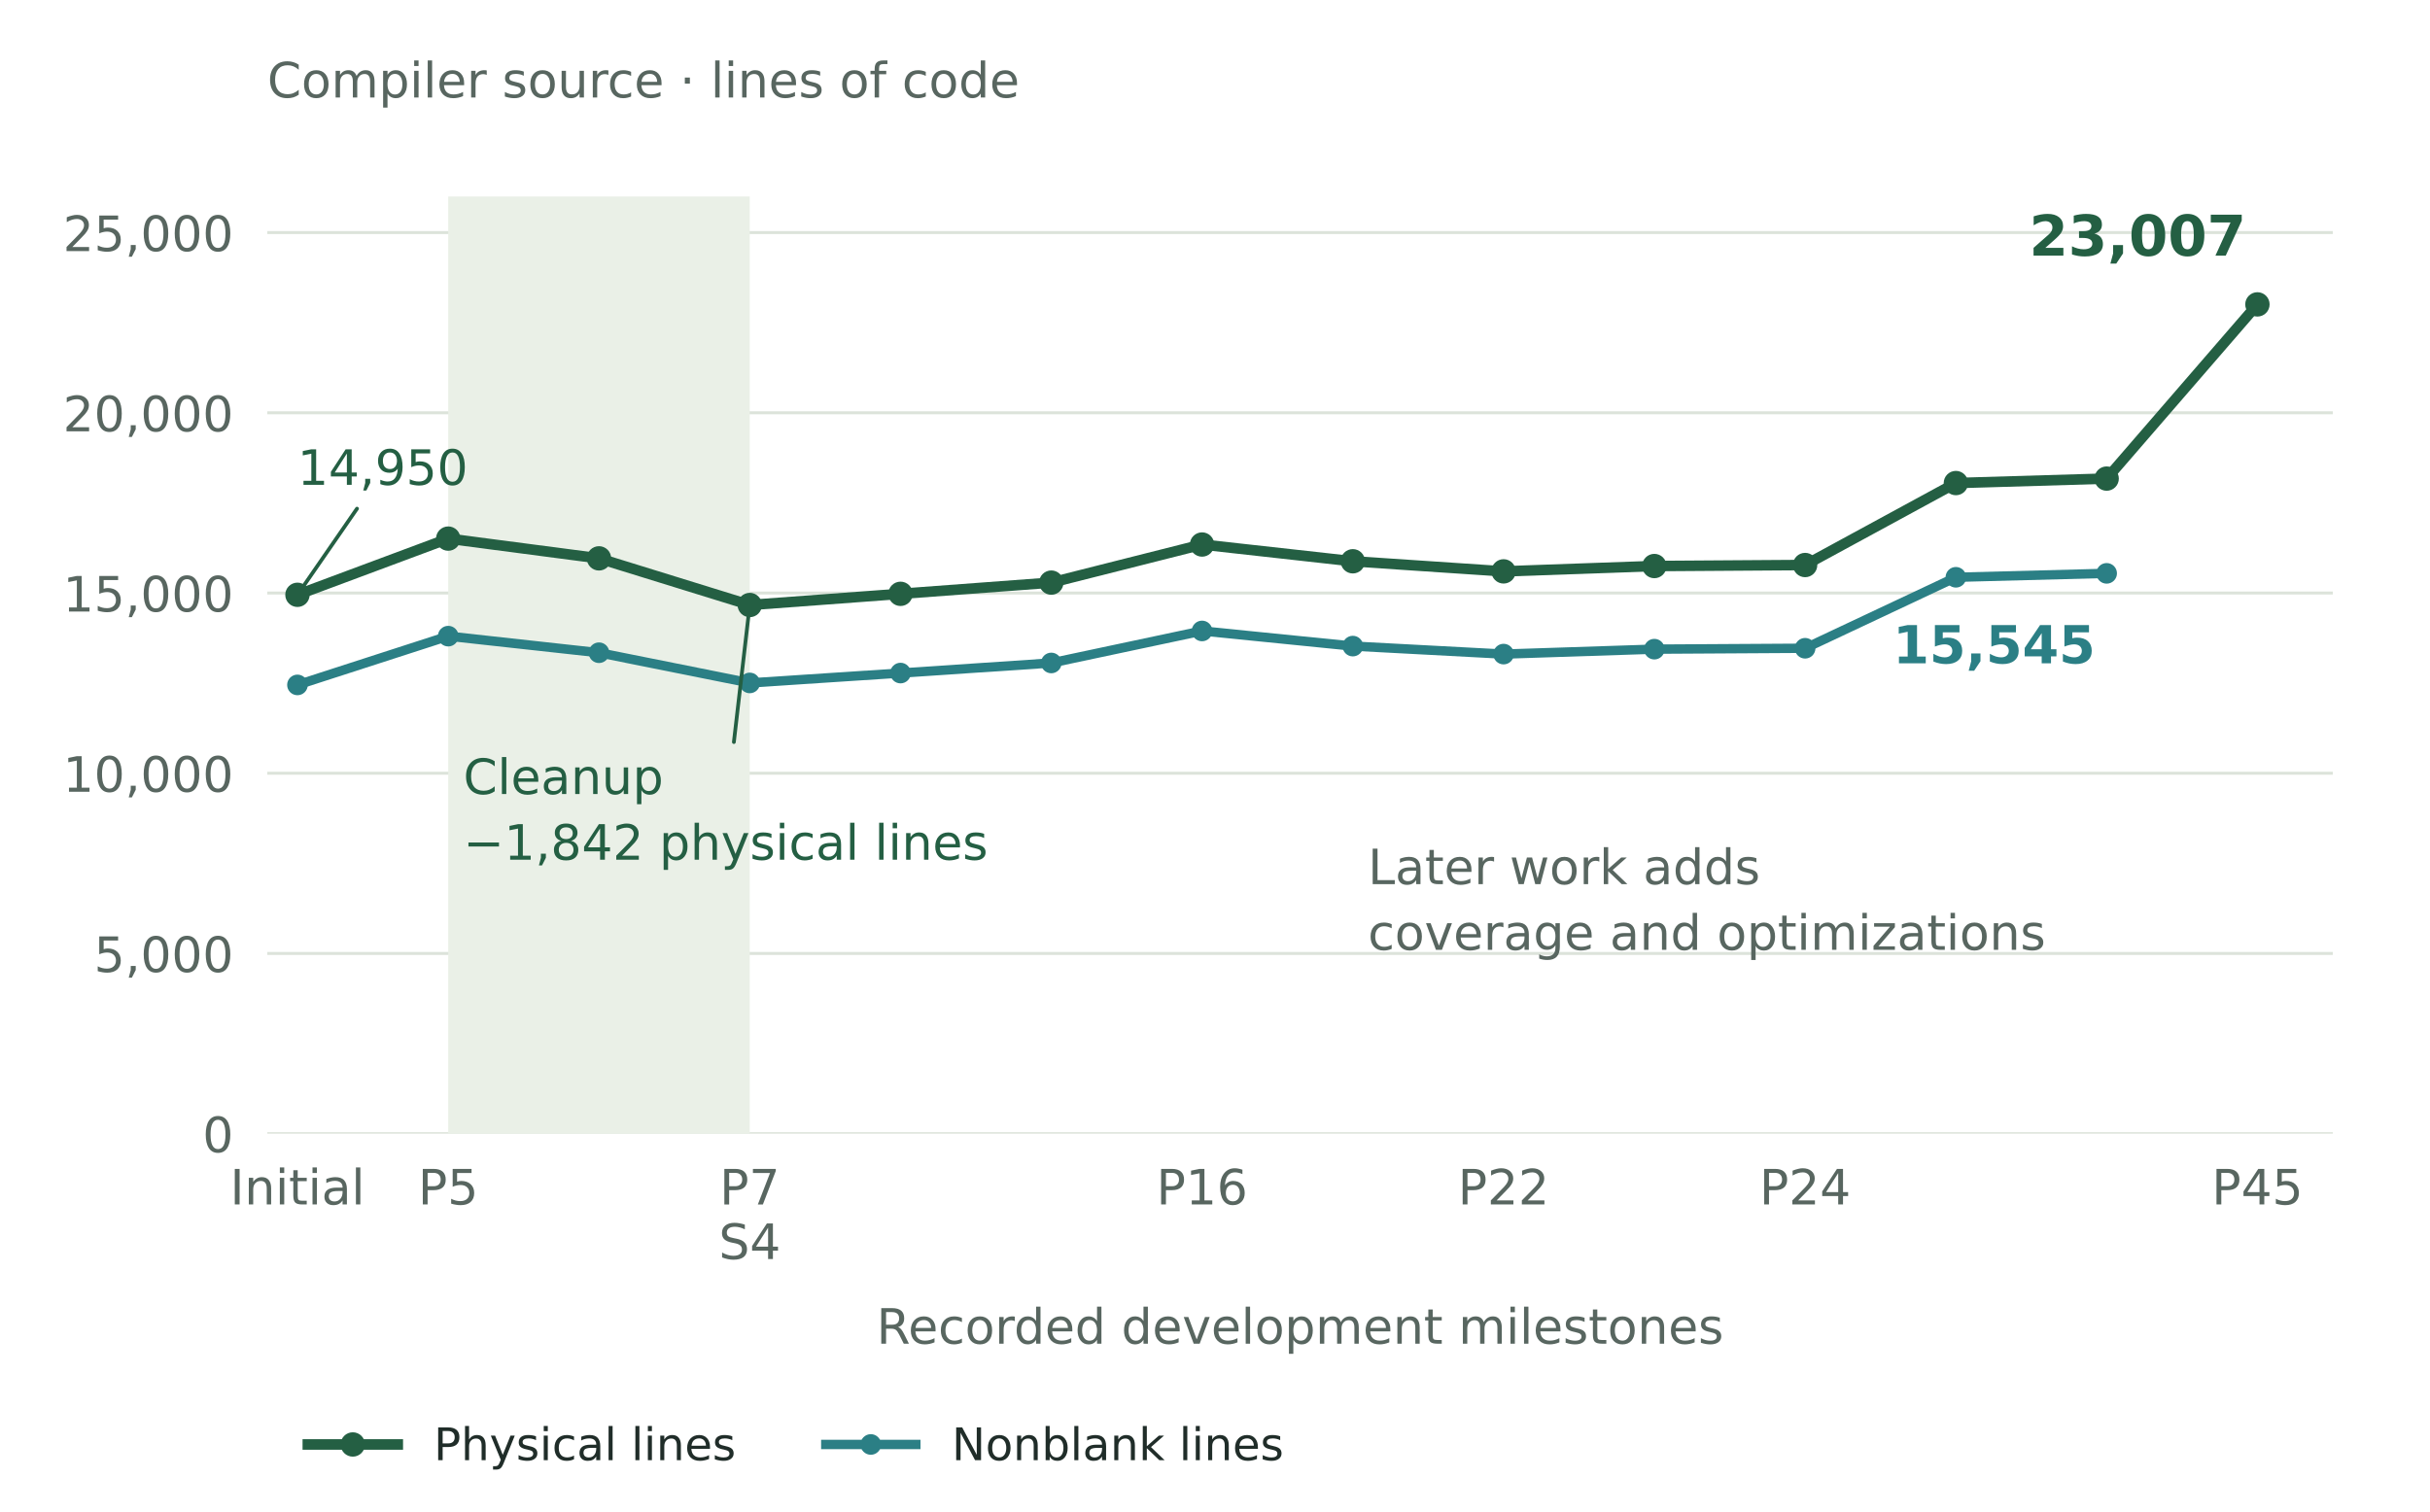
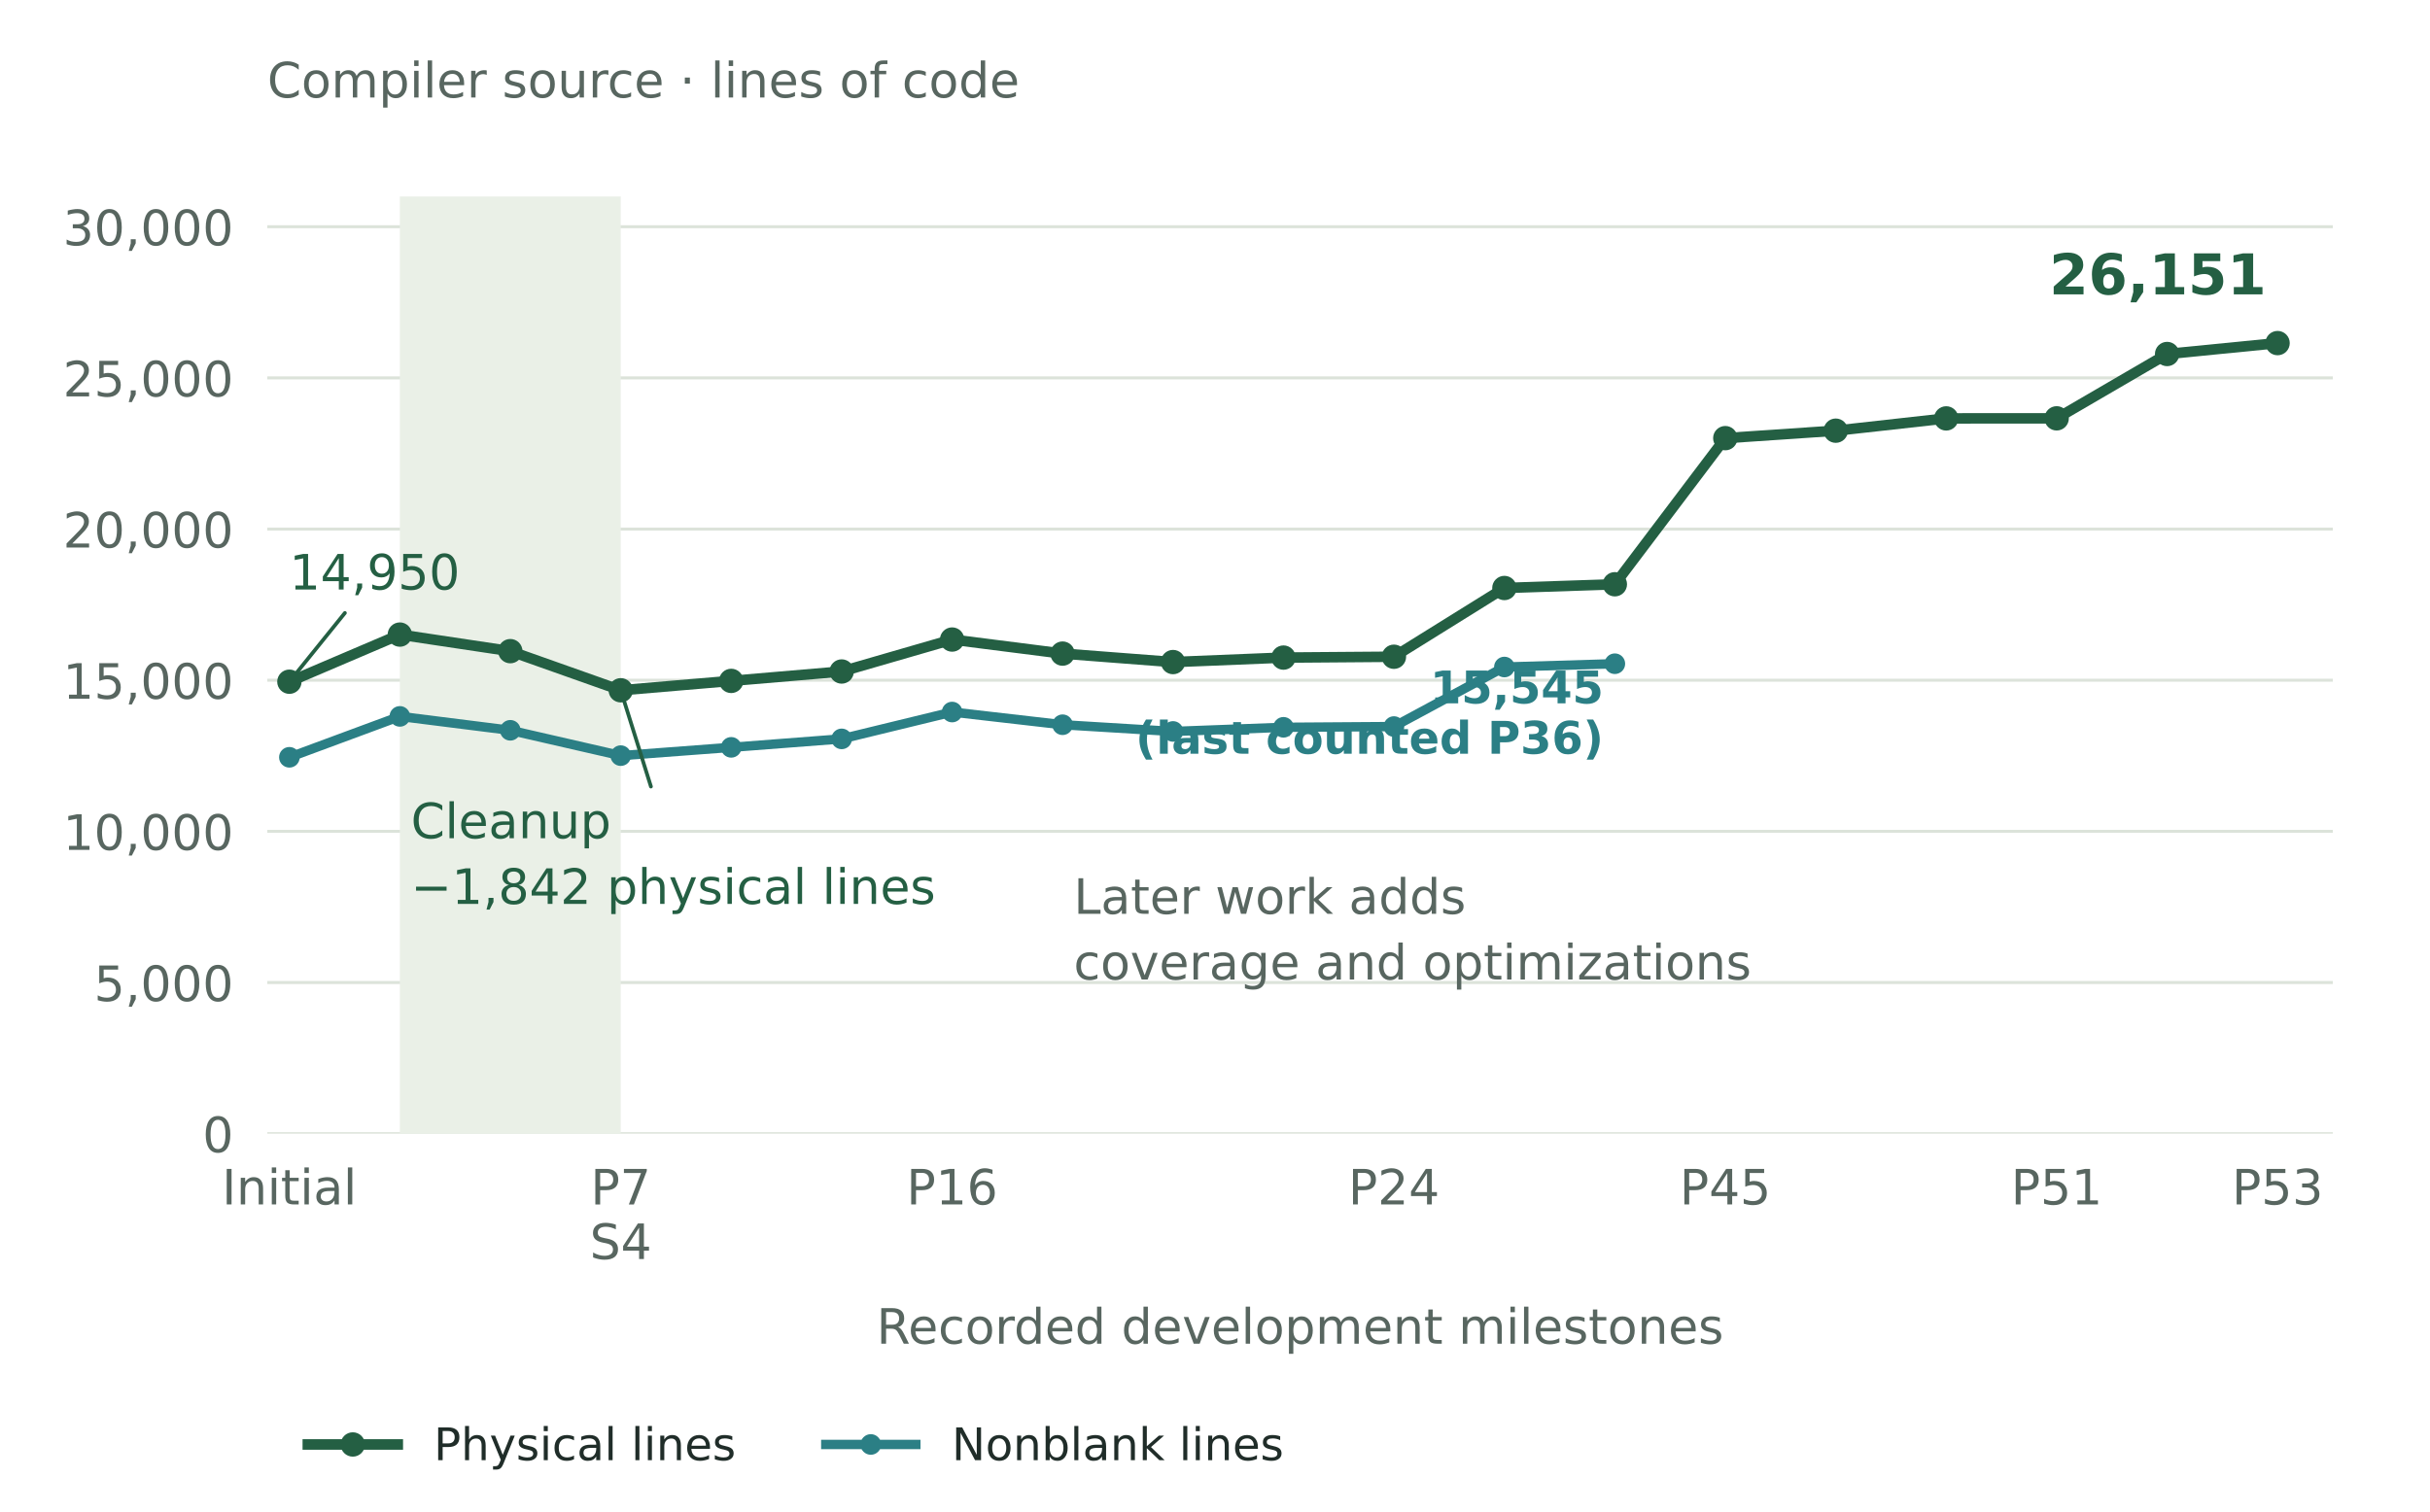
<svg xmlns="http://www.w3.org/2000/svg" xmlns:xlink="http://www.w3.org/1999/xlink" width="648pt" height="403.2pt" viewBox="0 0 648 403.2" version="1.1">
  <defs>
    <style type="text/css">*{stroke-linejoin: round; stroke-linecap: butt}</style>
  </defs>
  <g id="figure_1">
    <g id="patch_1">
      <path d="M 0 403.2  L 648 403.2  L 648 0  L 0 0  L 0 403.2  z " style="fill: none" />
    </g>
    <g id="axes_1">
      <g id="patch_2">
        <path d="M 71.28 302.4  L 622.08 302.4  L 622.08 52.416  L 71.28 52.416  L 71.28 302.4  z " style="fill: none" />
      </g>
      <g id="matplotlib.axis_1">
        <g id="xtick_1">
          <g id="line2d_1" />
          <g id="text_1">
-             <text style="fill: #586660; font: 13px 'DejaVu Sans'; text-anchor: middle" x="79.321" y="321.278" transform="rotate(-0 79.32088 321.278)">Initial</text>
+             <text style="fill: #586660; font: 13px 'DejaVu Sans'; text-anchor: middle" x="77.171" y="321.278" transform="rotate(-0 77.17091 321.278)">Initial</text>
          </g>
        </g>
        <g id="xtick_2">
          <g id="line2d_2" />
          <g id="text_2">
-             <text style="fill: #586660; font: 13px 'DejaVu Sans'; text-anchor: middle" x="119.525" y="321.278" transform="rotate(-0 119.5253 321.278)">P5</text>
+             <text style="fill: #586660; font: 13px 'DejaVu Sans'" transform="translate(157.4796 321.278)">P7</text>
+             <text style="fill: #586660; font: 13px 'DejaVu Sans'" transform="translate(157.2724 335.8351)">S4</text>
          </g>
        </g>
        <g id="xtick_3">
          <g id="line2d_3" />
          <g id="text_3">
-             <text style="fill: #586660; font: 13px 'DejaVu Sans'" transform="translate(191.8791 321.278)">P7</text>
-             <text style="fill: #586660; font: 13px 'DejaVu Sans'" transform="translate(191.6719 335.8351)">S4</text>
+             <text style="fill: #586660; font: 13px 'DejaVu Sans'; text-anchor: middle" x="253.898" y="321.278" transform="rotate(-0 253.8982 321.278)">P16</text>
          </g>
        </g>
        <g id="xtick_4">
          <g id="line2d_4" />
          <g id="text_4">
-             <text style="fill: #586660; font: 13px 'DejaVu Sans'; text-anchor: middle" x="320.547" y="321.278" transform="rotate(-0 320.5472 321.278)">P16</text>
+             <text style="fill: #586660; font: 13px 'DejaVu Sans'; text-anchor: middle" x="371.716" y="321.278" transform="rotate(-0 371.7164 321.278)">P24</text>
          </g>
        </g>
        <g id="xtick_5">
          <g id="line2d_5" />
          <g id="text_5">
-             <text style="fill: #586660; font: 13px 'DejaVu Sans'; text-anchor: middle" x="400.956" y="321.278" transform="rotate(-0 400.9559 321.278)">P22</text>
+             <text style="fill: #586660; font: 13px 'DejaVu Sans'; text-anchor: middle" x="460.08" y="321.278" transform="rotate(-0 460.08 321.278)">P45</text>
          </g>
        </g>
        <g id="xtick_6">
          <g id="line2d_6" />
          <g id="text_6">
-             <text style="fill: #586660; font: 13px 'DejaVu Sans'; text-anchor: middle" x="481.365" y="321.278" transform="rotate(-0 481.3647 321.278)">P24</text>
+             <text style="fill: #586660; font: 13px 'DejaVu Sans'; text-anchor: middle" x="548.444" y="321.278" transform="rotate(-0 548.4436 321.278)">P51</text>
          </g>
        </g>
        <g id="xtick_7">
          <g id="line2d_7" />
          <g id="text_7">
-             <text style="fill: #586660; font: 13px 'DejaVu Sans'; text-anchor: middle" x="601.978" y="321.278" transform="rotate(-0 601.9778 321.278)">P45</text>
+             <text style="fill: #586660; font: 13px 'DejaVu Sans'; text-anchor: middle" x="607.353" y="321.278" transform="rotate(-0 607.3527 321.278)">P53</text>
          </g>
        </g>
        <g id="text_8">
          <text style="fill: #586660; font: 13px 'DejaVu Sans'; text-anchor: middle" x="346.68" y="358.417" transform="rotate(-0 346.68 358.4167)">Recorded development milestones</text>
        </g>
      </g>
      <g id="matplotlib.axis_2">
        <g id="ytick_1">
          <g id="line2d_8">
            <path d="M 71.28 302.4  L 622.08 302.4  " clip-path="url(#pdcb624aacb)" style="fill: none; stroke: #dce3da; stroke-width: 0.8; stroke-linecap: square" />
          </g>
          <g id="line2d_9" />
          <g id="text_9">
            <text style="fill: #586660; font: 13px 'DejaVu Sans'; text-anchor: end" x="62.28" y="307.339" transform="rotate(-0 62.28 307.339)">0</text>
          </g>
        </g>
        <g id="ytick_2">
          <g id="line2d_10">
-             <path d="M 71.28 254.326  L 622.08 254.326  " clip-path="url(#pdcb624aacb)" style="fill: none; stroke: #dce3da; stroke-width: 0.8; stroke-linecap: square" />
+             <path d="M 71.28 262.08  L 622.08 262.08  " clip-path="url(#pdcb624aacb)" style="fill: none; stroke: #dce3da; stroke-width: 0.8; stroke-linecap: square" />
          </g>
          <g id="line2d_11" />
          <g id="text_10">
-             <text style="fill: #586660; font: 13px 'DejaVu Sans'; text-anchor: end" x="62.28" y="259.265" transform="rotate(-0 62.28 259.2651)">5,000</text>
+             <text style="fill: #586660; font: 13px 'DejaVu Sans'; text-anchor: end" x="62.28" y="267.019" transform="rotate(-0 62.28 267.019)">5,000</text>
          </g>
        </g>
        <g id="ytick_3">
          <g id="line2d_12">
-             <path d="M 71.28 206.252  L 622.08 206.252  " clip-path="url(#pdcb624aacb)" style="fill: none; stroke: #dce3da; stroke-width: 0.8; stroke-linecap: square" />
+             <path d="M 71.28 221.76  L 622.08 221.76  " clip-path="url(#pdcb624aacb)" style="fill: none; stroke: #dce3da; stroke-width: 0.8; stroke-linecap: square" />
          </g>
          <g id="line2d_13" />
          <g id="text_11">
-             <text style="fill: #586660; font: 13px 'DejaVu Sans'; text-anchor: end" x="62.28" y="211.191" transform="rotate(-0 62.28 211.1913)">10,000</text>
+             <text style="fill: #586660; font: 13px 'DejaVu Sans'; text-anchor: end" x="62.28" y="226.699" transform="rotate(-0 62.28 226.699)">10,000</text>
          </g>
        </g>
        <g id="ytick_4">
          <g id="line2d_14">
-             <path d="M 71.28 158.178  L 622.08 158.178  " clip-path="url(#pdcb624aacb)" style="fill: none; stroke: #dce3da; stroke-width: 0.8; stroke-linecap: square" />
+             <path d="M 71.28 181.44  L 622.08 181.44  " clip-path="url(#pdcb624aacb)" style="fill: none; stroke: #dce3da; stroke-width: 0.8; stroke-linecap: square" />
          </g>
          <g id="line2d_15" />
          <g id="text_12">
-             <text style="fill: #586660; font: 13px 'DejaVu Sans'; text-anchor: end" x="62.28" y="163.117" transform="rotate(-0 62.28 163.1174)">15,000</text>
+             <text style="fill: #586660; font: 13px 'DejaVu Sans'; text-anchor: end" x="62.28" y="186.379" transform="rotate(-0 62.28 186.379)">15,000</text>
          </g>
        </g>
        <g id="ytick_5">
          <g id="line2d_16">
-             <path d="M 71.28 110.105  L 622.08 110.105  " clip-path="url(#pdcb624aacb)" style="fill: none; stroke: #dce3da; stroke-width: 0.8; stroke-linecap: square" />
+             <path d="M 71.28 141.12  L 622.08 141.12  " clip-path="url(#pdcb624aacb)" style="fill: none; stroke: #dce3da; stroke-width: 0.8; stroke-linecap: square" />
          </g>
          <g id="line2d_17" />
          <g id="text_13">
-             <text style="fill: #586660; font: 13px 'DejaVu Sans'; text-anchor: end" x="62.28" y="115.044" transform="rotate(-0 62.28 115.0436)">20,000</text>
+             <text style="fill: #586660; font: 13px 'DejaVu Sans'; text-anchor: end" x="62.28" y="146.059" transform="rotate(-0 62.28 146.059)">20,000</text>
          </g>
        </g>
        <g id="ytick_6">
          <g id="line2d_18">
-             <path d="M 71.28 62.031  L 622.08 62.031  " clip-path="url(#pdcb624aacb)" style="fill: none; stroke: #dce3da; stroke-width: 0.8; stroke-linecap: square" />
+             <path d="M 71.28 100.8  L 622.08 100.8  " clip-path="url(#pdcb624aacb)" style="fill: none; stroke: #dce3da; stroke-width: 0.8; stroke-linecap: square" />
          </g>
          <g id="line2d_19" />
          <g id="text_14">
-             <text style="fill: #586660; font: 13px 'DejaVu Sans'; text-anchor: end" x="62.28" y="66.97" transform="rotate(-0 62.28 66.96975)">25,000</text>
+             <text style="fill: #586660; font: 13px 'DejaVu Sans'; text-anchor: end" x="62.28" y="105.739" transform="rotate(-0 62.28 105.739)">25,000</text>
+           </g>
+         </g>
+         <g id="ytick_7">
+           <g id="line2d_20">
+             <path d="M 71.28 60.48  L 622.08 60.48  " clip-path="url(#pdcb624aacb)" style="fill: none; stroke: #dce3da; stroke-width: 0.8; stroke-linecap: square" />
+           </g>
+           <g id="line2d_21" />
+           <g id="text_15">
+             <text style="fill: #586660; font: 13px 'DejaVu Sans'; text-anchor: end" x="62.28" y="65.419" transform="rotate(-0 62.28 65.41898)">30,000</text>
          </g>
        </g>
      </g>
      <g id="patch_3">
-         <path d="M 119.525 302.4  L 199.934 302.4  L 199.934 52.416  L 119.525 52.416  z " clip-path="url(#pdcb624aacb)" style="fill: #eaf0e7" />
-       </g>
-       <g id="line2d_20">
-         <path d="M 79.321 158.659  L 119.525 143.67  L 159.73 148.939  L 199.934 161.38  L 240.138 158.4  L 280.343 155.409  L 320.547 145.247  L 360.752 149.717  L 400.956 152.41  L 441.16 150.987  L 481.365 150.717  L 521.569 128.853  L 561.773 127.661  L 601.978 81.193  " clip-path="url(#pdcb624aacb)" style="fill: none; stroke: #245f43; stroke-width: 2.8; stroke-linecap: square" />
+         <path d="M 106.625 302.4  L 165.535 302.4  L 165.535 52.416  L 106.625 52.416  z " clip-path="url(#pdcb624aacb)" style="fill: #eaf0e7" />
+       </g>
+       <g id="line2d_22">
+         <path d="M 77.171 181.843  L 106.625 169.271  L 136.08 173.69  L 165.535 184.125  L 194.989 181.625  L 224.444 179.118  L 253.898 170.594  L 283.353 174.344  L 312.807 176.602  L 342.262 175.408  L 371.716 175.182  L 401.171 156.845  L 430.625 155.845  L 460.08 116.872  L 489.535 114.88  L 518.989 111.606  L 548.444 111.59  L 577.898 94.429  L 607.353 91.518  " clip-path="url(#pdcb624aacb)" style="fill: none; stroke: #245f43; stroke-width: 2.8; stroke-linecap: square" />
        <defs>
          <path id="m466c4c6d8e" d="M 0 2.75  C 0.729 2.75 1.429 2.46 1.945 1.945  C 2.46 1.429 2.75 0.729 2.75 0  C 2.75 -0.729 2.46 -1.429 1.945 -1.945  C 1.429 -2.46 0.729 -2.75 0 -2.75  C -0.729 -2.75 -1.429 -2.46 -1.945 -1.945  C -2.46 -1.429 -2.75 -0.729 -2.75 0  C -2.75 0.729 -2.46 1.429 -1.945 1.945  C -1.429 2.46 -0.729 2.75 0 2.75  z " style="stroke: #245f43" />
        </defs>
        <g clip-path="url(#pdcb624aacb)">
-           <use xlink:href="#m466c4c6d8e" x="79.321" y="158.659" style="fill: #245f43; stroke: #245f43" />
-           <use xlink:href="#m466c4c6d8e" x="119.525" y="143.67" style="fill: #245f43; stroke: #245f43" />
-           <use xlink:href="#m466c4c6d8e" x="159.73" y="148.939" style="fill: #245f43; stroke: #245f43" />
-           <use xlink:href="#m466c4c6d8e" x="199.934" y="161.38" style="fill: #245f43; stroke: #245f43" />
-           <use xlink:href="#m466c4c6d8e" x="240.138" y="158.4" style="fill: #245f43; stroke: #245f43" />
-           <use xlink:href="#m466c4c6d8e" x="280.343" y="155.409" style="fill: #245f43; stroke: #245f43" />
-           <use xlink:href="#m466c4c6d8e" x="320.547" y="145.247" style="fill: #245f43; stroke: #245f43" />
-           <use xlink:href="#m466c4c6d8e" x="360.752" y="149.717" style="fill: #245f43; stroke: #245f43" />
-           <use xlink:href="#m466c4c6d8e" x="400.956" y="152.41" style="fill: #245f43; stroke: #245f43" />
-           <use xlink:href="#m466c4c6d8e" x="441.16" y="150.987" style="fill: #245f43; stroke: #245f43" />
-           <use xlink:href="#m466c4c6d8e" x="481.365" y="150.717" style="fill: #245f43; stroke: #245f43" />
-           <use xlink:href="#m466c4c6d8e" x="521.569" y="128.853" style="fill: #245f43; stroke: #245f43" />
-           <use xlink:href="#m466c4c6d8e" x="561.773" y="127.661" style="fill: #245f43; stroke: #245f43" />
-           <use xlink:href="#m466c4c6d8e" x="601.978" y="81.193" style="fill: #245f43; stroke: #245f43" />
-         </g>
-       </g>
-       <g id="line2d_21">
-         <path d="M 79.321 182.696  L 119.525 169.687  L 159.73 174.11  L 199.934 182.167  L 240.138 179.533  L 280.343 176.841  L 320.547 168.303  L 360.752 172.341  L 400.956 174.475  L 441.16 173.158  L 481.365 172.918  L 521.569 153.986  L 561.773 152.938  " clip-path="url(#pdcb624aacb)" style="fill: none; stroke: #2b7f85; stroke-width: 2.5; stroke-linecap: square" />
+           <use xlink:href="#m466c4c6d8e" x="77.171" y="181.843" style="fill: #245f43; stroke: #245f43" />
+           <use xlink:href="#m466c4c6d8e" x="106.625" y="169.271" style="fill: #245f43; stroke: #245f43" />
+           <use xlink:href="#m466c4c6d8e" x="136.08" y="173.69" style="fill: #245f43; stroke: #245f43" />
+           <use xlink:href="#m466c4c6d8e" x="165.535" y="184.125" style="fill: #245f43; stroke: #245f43" />
+           <use xlink:href="#m466c4c6d8e" x="194.989" y="181.625" style="fill: #245f43; stroke: #245f43" />
+           <use xlink:href="#m466c4c6d8e" x="224.444" y="179.118" style="fill: #245f43; stroke: #245f43" />
+           <use xlink:href="#m466c4c6d8e" x="253.898" y="170.594" style="fill: #245f43; stroke: #245f43" />
+           <use xlink:href="#m466c4c6d8e" x="283.353" y="174.344" style="fill: #245f43; stroke: #245f43" />
+           <use xlink:href="#m466c4c6d8e" x="312.807" y="176.602" style="fill: #245f43; stroke: #245f43" />
+           <use xlink:href="#m466c4c6d8e" x="342.262" y="175.408" style="fill: #245f43; stroke: #245f43" />
+           <use xlink:href="#m466c4c6d8e" x="371.716" y="175.182" style="fill: #245f43; stroke: #245f43" />
+           <use xlink:href="#m466c4c6d8e" x="401.171" y="156.845" style="fill: #245f43; stroke: #245f43" />
+           <use xlink:href="#m466c4c6d8e" x="430.625" y="155.845" style="fill: #245f43; stroke: #245f43" />
+           <use xlink:href="#m466c4c6d8e" x="460.08" y="116.872" style="fill: #245f43; stroke: #245f43" />
+           <use xlink:href="#m466c4c6d8e" x="489.535" y="114.88" style="fill: #245f43; stroke: #245f43" />
+           <use xlink:href="#m466c4c6d8e" x="518.989" y="111.606" style="fill: #245f43; stroke: #245f43" />
+           <use xlink:href="#m466c4c6d8e" x="548.444" y="111.59" style="fill: #245f43; stroke: #245f43" />
+           <use xlink:href="#m466c4c6d8e" x="577.898" y="94.429" style="fill: #245f43; stroke: #245f43" />
+           <use xlink:href="#m466c4c6d8e" x="607.353" y="91.518" style="fill: #245f43; stroke: #245f43" />
+         </g>
+       </g>
+       <g id="line2d_23">
+         <path d="M 77.171 202.003  L 106.625 191.093  L 136.08 194.802  L 165.535 201.56  L 194.989 199.35  L 224.444 197.092  L 253.898 189.931  L 283.353 193.318  L 312.807 195.108  L 342.262 194.004  L 371.716 193.802  L 401.171 177.924  L 430.625 177.045  " clip-path="url(#pdcb624aacb)" style="fill: none; stroke: #2b7f85; stroke-width: 2.5; stroke-linecap: square" />
        <defs>
          <path id="m29aacbb7cb" d="M 0 2.25  C 0.597 2.25 1.169 2.013 1.591 1.591  C 2.013 1.169 2.25 0.597 2.25 0  C 2.25 -0.597 2.013 -1.169 1.591 -1.591  C 1.169 -2.013 0.597 -2.25 0 -2.25  C -0.597 -2.25 -1.169 -2.013 -1.591 -1.591  C -2.013 -1.169 -2.25 -0.597 -2.25 0  C -2.25 0.597 -2.013 1.169 -1.591 1.591  C -1.169 2.013 -0.597 2.25 0 2.25  z " style="stroke: #2b7f85" />
        </defs>
        <g clip-path="url(#pdcb624aacb)">
-           <use xlink:href="#m29aacbb7cb" x="79.321" y="182.696" style="fill: #2b7f85; stroke: #2b7f85" />
-           <use xlink:href="#m29aacbb7cb" x="119.525" y="169.687" style="fill: #2b7f85; stroke: #2b7f85" />
-           <use xlink:href="#m29aacbb7cb" x="159.73" y="174.11" style="fill: #2b7f85; stroke: #2b7f85" />
-           <use xlink:href="#m29aacbb7cb" x="199.934" y="182.167" style="fill: #2b7f85; stroke: #2b7f85" />
-           <use xlink:href="#m29aacbb7cb" x="240.138" y="179.533" style="fill: #2b7f85; stroke: #2b7f85" />
-           <use xlink:href="#m29aacbb7cb" x="280.343" y="176.841" style="fill: #2b7f85; stroke: #2b7f85" />
-           <use xlink:href="#m29aacbb7cb" x="320.547" y="168.303" style="fill: #2b7f85; stroke: #2b7f85" />
-           <use xlink:href="#m29aacbb7cb" x="360.752" y="172.341" style="fill: #2b7f85; stroke: #2b7f85" />
-           <use xlink:href="#m29aacbb7cb" x="400.956" y="174.475" style="fill: #2b7f85; stroke: #2b7f85" />
-           <use xlink:href="#m29aacbb7cb" x="441.16" y="173.158" style="fill: #2b7f85; stroke: #2b7f85" />
-           <use xlink:href="#m29aacbb7cb" x="481.365" y="172.918" style="fill: #2b7f85; stroke: #2b7f85" />
-           <use xlink:href="#m29aacbb7cb" x="521.569" y="153.986" style="fill: #2b7f85; stroke: #2b7f85" />
-           <use xlink:href="#m29aacbb7cb" x="561.773" y="152.938" style="fill: #2b7f85; stroke: #2b7f85" />
+           <use xlink:href="#m29aacbb7cb" x="77.171" y="202.003" style="fill: #2b7f85; stroke: #2b7f85" />
+           <use xlink:href="#m29aacbb7cb" x="106.625" y="191.093" style="fill: #2b7f85; stroke: #2b7f85" />
+           <use xlink:href="#m29aacbb7cb" x="136.08" y="194.802" style="fill: #2b7f85; stroke: #2b7f85" />
+           <use xlink:href="#m29aacbb7cb" x="165.535" y="201.56" style="fill: #2b7f85; stroke: #2b7f85" />
+           <use xlink:href="#m29aacbb7cb" x="194.989" y="199.35" style="fill: #2b7f85; stroke: #2b7f85" />
+           <use xlink:href="#m29aacbb7cb" x="224.444" y="197.092" style="fill: #2b7f85; stroke: #2b7f85" />
+           <use xlink:href="#m29aacbb7cb" x="253.898" y="189.931" style="fill: #2b7f85; stroke: #2b7f85" />
+           <use xlink:href="#m29aacbb7cb" x="283.353" y="193.318" style="fill: #2b7f85; stroke: #2b7f85" />
+           <use xlink:href="#m29aacbb7cb" x="312.807" y="195.108" style="fill: #2b7f85; stroke: #2b7f85" />
+           <use xlink:href="#m29aacbb7cb" x="342.262" y="194.004" style="fill: #2b7f85; stroke: #2b7f85" />
+           <use xlink:href="#m29aacbb7cb" x="371.716" y="193.802" style="fill: #2b7f85; stroke: #2b7f85" />
+           <use xlink:href="#m29aacbb7cb" x="401.171" y="177.924" style="fill: #2b7f85; stroke: #2b7f85" />
+           <use xlink:href="#m29aacbb7cb" x="430.625" y="177.045" style="fill: #2b7f85; stroke: #2b7f85" />
        </g>
      </g>
      <g id="patch_4">
-         <path d="M 95.201 135.679  Q 87.83 146.346 80.459 157.013  " style="fill: none; stroke: #245f43; stroke-linecap: round" />
-       </g>
-       <g id="text_15">
-         <text style="fill: #245f43; font: 13px 'DejaVu Sans'; text-anchor: start" x="79.321" y="129.334" transform="rotate(-0 79.32088 129.3342)">14,950</text>
+         <path d="M 91.97 163.505  Q 85.198 171.896 78.426 180.287  " style="fill: none; stroke: #245f43; stroke-linecap: round" />
      </g>
      <g id="text_16">
-         <text style="fill: #245f43; font: 700 15px 'DejaVu Sans'; text-anchor: end" x="598.978" y="68.193" transform="rotate(-0 598.9778 68.193)">23,007</text>
+         <text style="fill: #245f43; font: 13px 'DejaVu Sans'; text-anchor: start" x="77.171" y="157.248" transform="rotate(-0 77.17091 157.248)">14,950</text>
      </g>
      <g id="text_17">
-         <text style="fill: #2b7f85; font: 700 14px 'DejaVu Sans'; text-anchor: end" x="558.773" y="176.938" transform="rotate(-0 558.7734 176.9384)">15,545</text>
+         <text style="fill: #245f43; font: 700 15px 'DejaVu Sans'; text-anchor: end" x="604.353" y="78.518" transform="rotate(-0 604.3527 78.51834)">26,151</text>
+       </g>
+       <g id="text_18">
+         <text style="fill: #2b7f85; font: 700 12px 'DejaVu Sans'" transform="translate(381.3205 187.6077)">15,545</text>
+         <text style="fill: #2b7f85; font: 700 12px 'DejaVu Sans'" transform="translate(302.8105 201.0451)">(last counted P36)</text>
      </g>
      <g id="patch_5">
-         <path d="M 195.702 197.937  Q 197.703 180.652 199.704 163.366  " style="fill: none; stroke: #245f43; stroke-linecap: round" />
-       </g>
-       <g id="text_18">
-         <text style="fill: #245f43; font: 13px 'DejaVu Sans'" transform="translate(123.5457 211.8072)">Cleanup</text>
-         <text style="fill: #245f43; font: 13px 'DejaVu Sans'" transform="translate(123.5457 229.3278)">−1,842 physical lines</text>
+         <path d="M 173.58 209.803  Q 169.856 197.919 166.133 186.034  " style="fill: none; stroke: #245f43; stroke-linecap: round" />
      </g>
      <g id="text_19">
-         <text style="fill: #586660; font: 13px 'DejaVu Sans'" transform="translate(364.772 235.8441)">Later work adds</text>
-         <text style="fill: #586660; font: 13px 'DejaVu Sans'" transform="translate(364.772 253.3647)">coverage and optimizations</text>
-       </g>
-     </g>
-     <g id="text_20">
+         <text style="fill: #245f43; font: 13px 'DejaVu Sans'" transform="translate(109.5709 223.5931)">Cleanup</text>
+         <text style="fill: #245f43; font: 13px 'DejaVu Sans'" transform="translate(109.5709 241.1136)">−1,842 physical lines</text>
+       </g>
+       <g id="text_20">
+         <text style="fill: #586660; font: 13px 'DejaVu Sans'" transform="translate(286.2982 243.7531)">Later work adds</text>
+         <text style="fill: #586660; font: 13px 'DejaVu Sans'" transform="translate(286.2982 261.2736)">coverage and optimizations</text>
+       </g>
+     </g>
+     <g id="text_21">
      <text style="fill: #586660; font: 13px 'DejaVu Sans'; text-anchor: start" x="71.28" y="26.006" transform="rotate(-0 71.28 26.00597)">Compiler source · lines of code</text>
    </g>
    <g id="legend_1">
-       <g id="line2d_22">
+       <g id="line2d_24">
        <path d="M 82.08 385.301  L 94.08 385.301  L 106.08 385.301  " style="fill: none; stroke: #245f43; stroke-width: 2.8; stroke-linecap: square" />
        <g>
          <use xlink:href="#m466c4c6d8e" x="94.08" y="385.301" style="fill: #245f43; stroke: #245f43" />
        </g>
      </g>
-       <g id="text_21">
+       <g id="text_22">
        <text style="fill: #202d29; font: 12px 'DejaVu Sans'; text-anchor: start" x="115.68" y="389.501" transform="rotate(-0 115.68 389.5012)">Physical lines</text>
      </g>
-       <g id="line2d_23">
+       <g id="line2d_25">
        <path d="M 220.215 385.301  L 232.215 385.301  L 244.215 385.301  " style="fill: none; stroke: #2b7f85; stroke-width: 2.5; stroke-linecap: square" />
        <g>
          <use xlink:href="#m29aacbb7cb" x="232.215" y="385.301" style="fill: #2b7f85; stroke: #2b7f85" />
        </g>
      </g>
-       <g id="text_22">
+       <g id="text_23">
        <text style="fill: #202d29; font: 12px 'DejaVu Sans'; text-anchor: start" x="253.815" y="389.501" transform="rotate(-0 253.815 389.5012)">Nonblank lines</text>
      </g>
    </g>
  </g>
  <defs>
    <clipPath id="pdcb624aacb">
      <rect x="71.28" y="52.416" width="550.8" height="249.984" />
    </clipPath>
  </defs>
</svg>
